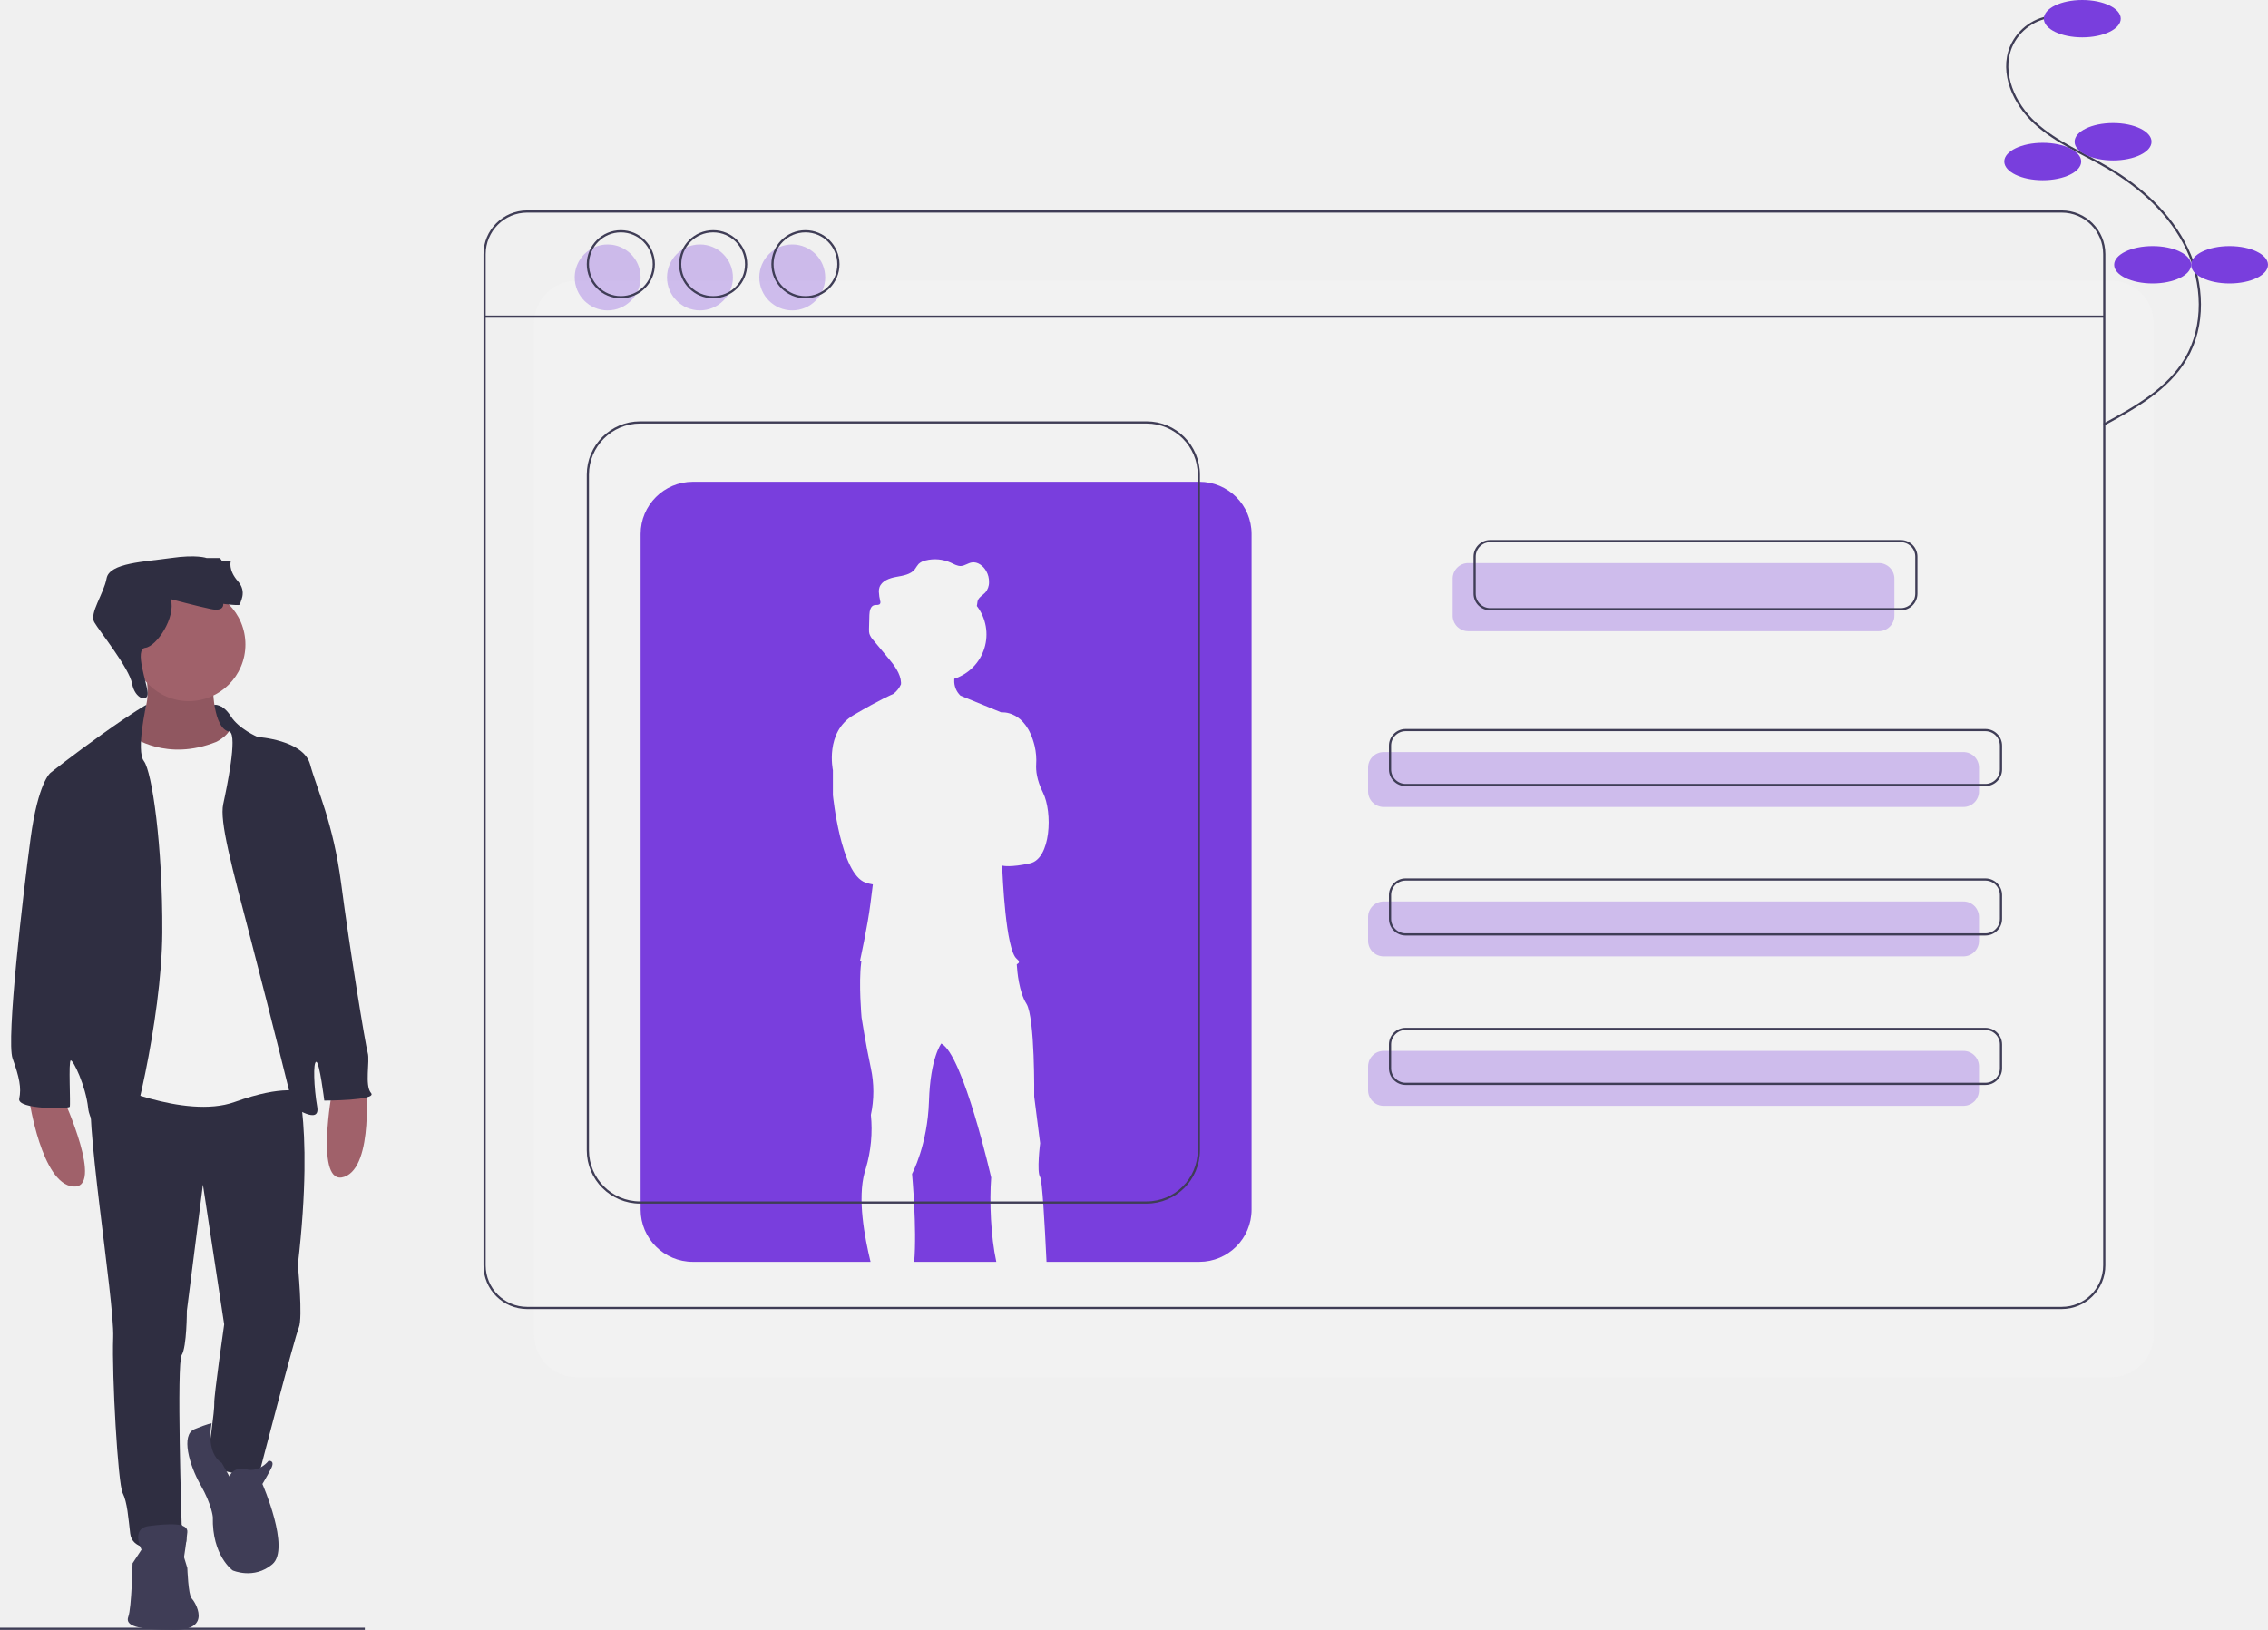
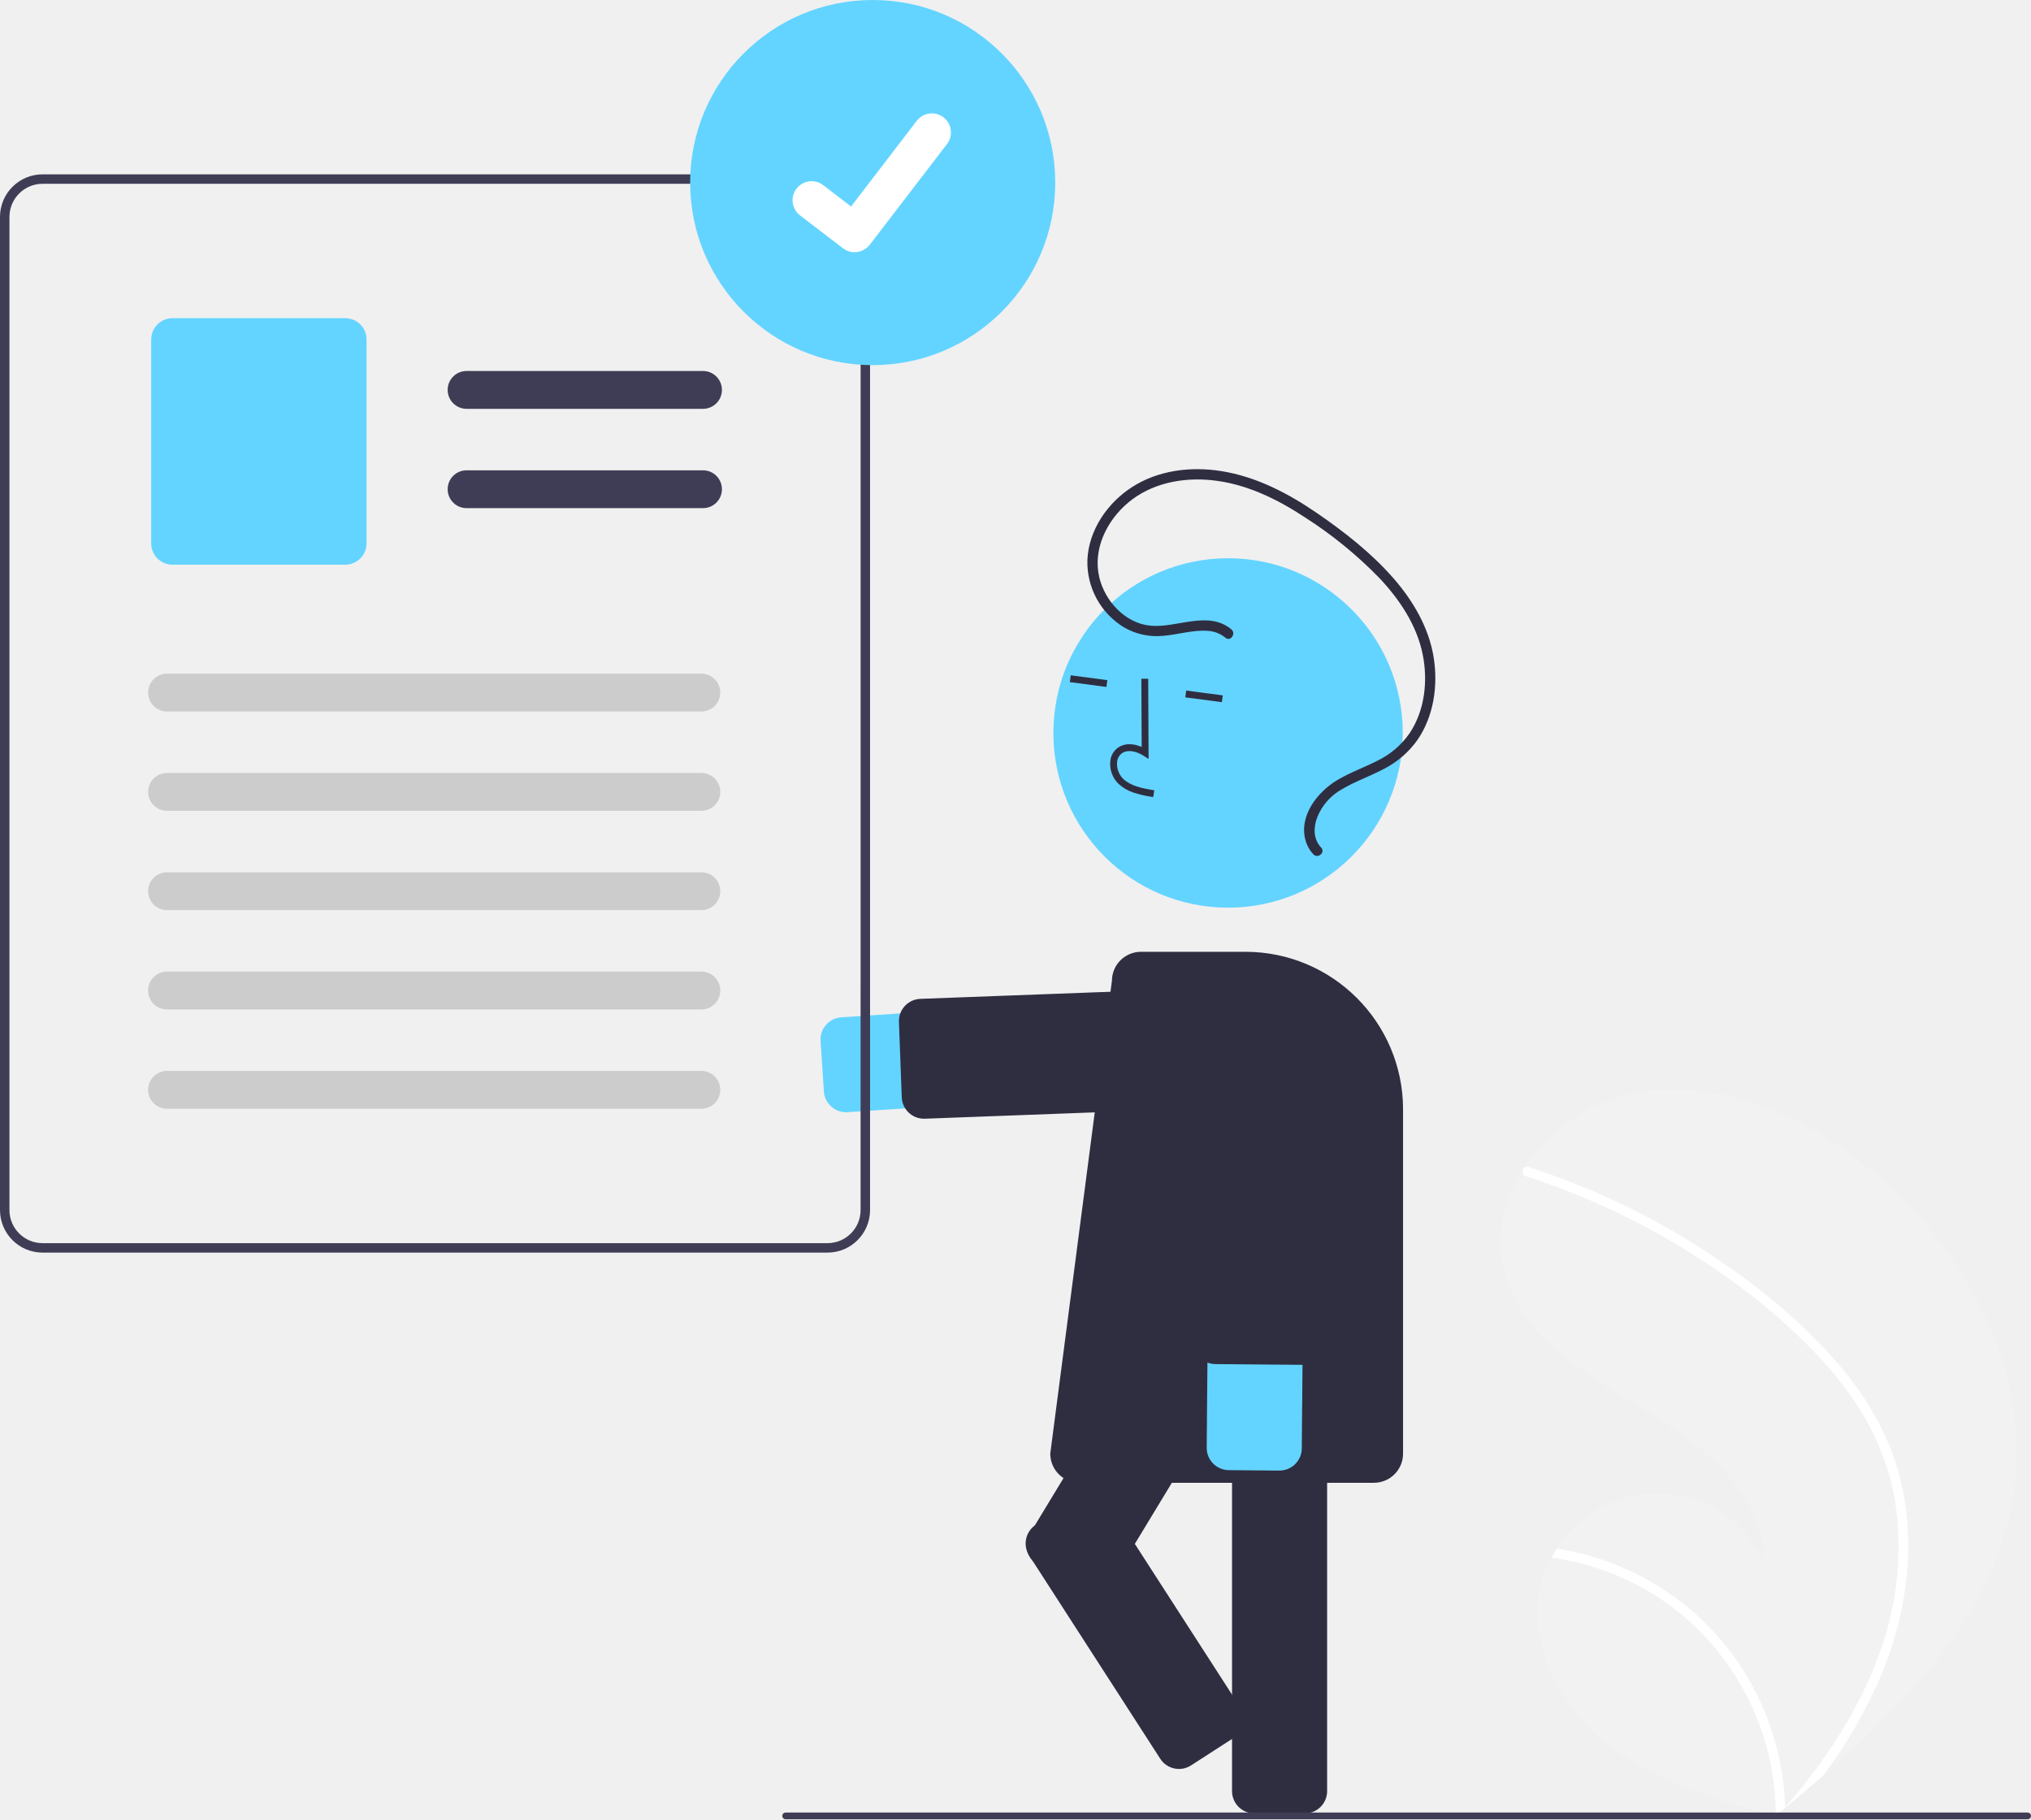
- <svg xmlns="http://www.w3.org/2000/svg" id="fe80fb2b-bcaf-407e-919b-306adc32f78b" data-name="Layer 1" width="1032" height="741.753" viewBox="0 0 1032 741.753">
-   <line y1="741.253" x2="166" y2="741.253" fill="none" stroke="#3f3d56" stroke-miterlimit="10" />
-   <rect x="243" y="127.753" width="737" height="499" rx="19.398" fill="#f2f2f2" />
-   <rect x="220.5" y="96.253" width="737" height="499" rx="19.398" fill="none" stroke="#3f3d56" stroke-miterlimit="10" />
-   <line x1="220.5" y1="144.093" x2="957.5" y2="144.093" fill="none" stroke="#3f3d56" stroke-miterlimit="10" />
-   <rect x="661" y="256.253" width="201" height="31" rx="7.093" fill="#793edd" opacity="0.3" />
-   <rect x="622.5" y="342.253" width="278" height="25" rx="7.093" fill="#793edd" opacity="0.3" />
-   <rect x="622.5" y="410.253" width="278" height="25" rx="7.093" fill="#793edd" opacity="0.3" />
-   <rect x="622.5" y="478.253" width="278" height="25" rx="7.093" fill="#793edd" opacity="0.3" />
-   <rect x="671" y="246.253" width="201" height="31" rx="7.093" fill="none" stroke="#3f3d56" stroke-miterlimit="10" />
-   <rect x="632.5" y="332.253" width="278" height="25" rx="7.093" fill="none" stroke="#3f3d56" stroke-miterlimit="10" />
-   <rect x="632.5" y="400.253" width="278" height="25" rx="7.093" fill="none" stroke="#3f3d56" stroke-miterlimit="10" />
-   <rect x="632.5" y="468.253" width="278" height="25" rx="7.093" fill="none" stroke="#3f3d56" stroke-miterlimit="10" />
-   <circle cx="276.5" cy="126.253" r="15" fill="#793edd" opacity="0.3" />
-   <circle cx="318.5" cy="126.253" r="15" fill="#793edd" opacity="0.3" />
-   <circle cx="360.5" cy="126.253" r="15" fill="#793edd" opacity="0.3" />
-   <circle cx="282.5" cy="120.253" r="15" fill="none" stroke="#3f3d56" stroke-miterlimit="10" />
-   <circle cx="324.5" cy="120.253" r="15" fill="none" stroke="#3f3d56" stroke-miterlimit="10" />
-   <circle cx="366.5" cy="120.253" r="15" fill="none" stroke="#3f3d56" stroke-miterlimit="10" />
-   <path d="M537.854,653.379c-2.511-11.568-3.177-27.369-2.333-38.36,0,0-12.698-55.786-22.69-60.991l-.003.003c-.153.197-5.002,6.554-5.617,26.224-.625,19.983-7.7,33.097-7.7,33.097s2.29,24.908.98,40.028Z" transform="translate(-84.5 -79.12639)" fill="#793edd" />
-   <path d="M630.228,298.379H399.772A23.772,23.772,0,0,0,376,322.151V629.607a23.772,23.772,0,0,0,23.772,23.772h80.855c-2.7-11.199-6.057-28.691-2.657-40.852l-.002-.008.002.005c.159-.568.327-1.127.516-1.67a63.497,63.497,0,0,0,2.292-24.354,50.609,50.609,0,0,0,0-21.232c-2.498-11.656-4.246-23.105-4.246-23.105s-1.377-15.402-.175-24.844c.027-.207.058-.404.087-.605-.424-.097-.662-.152-.662-.152s3.539-16.028,4.788-26.227c.295-2.408.683-5.46,1.103-8.715a20.94,20.94,0,0,1-3.393-.86c-11.24-3.955-14.779-39.758-14.779-39.758V429.656s-3.747-17.381,9.367-25.083c12.628-7.416,17.67-9.446,18.026-9.586.096-.069.19-.131.288-.207a11.061,11.061,0,0,0,3.29-4.234q.026-.429.012-.852c-.213-4.067-3.044-7.765-5.73-10.992q-3.437-4.129-6.873-8.257a8.072,8.072,0,0,1-1.77-2.865,6.604,6.604,0,0,1-.187-1.804q-.003-.337.004-.673.056-3.078.167-6.155c.064-1.792.516-4.054,2.271-4.422.913-.192,2.121.142,2.604-.656a1.565,1.565,0,0,0,.117-1.061c-.006.027-.007.054-.015.081-.006-.033-.012-.067-.018-.1a22.437,22.437,0,0,1-.651-4.386,5.842,5.842,0,0,1,.282-1.97c1.017-2.975,4.518-4.196,7.611-4.757,3.094-.561,6.567-1.044,8.508-3.517a26.951,26.951,0,0,1,1.689-2.374,6.63,6.63,0,0,1,3.166-1.597,17.498,17.498,0,0,1,11.506,1.021c1.496.683,3,1.602,4.641,1.498,1.705-.108,3.162-1.308,4.845-1.6,2.719-.472,5.319,1.566,6.659,3.978a9.851,9.851,0,0,1,1.233,5.023,6.912,6.912,0,0,1-1.764,4.741c-1.17,1.241-2.916,2.094-3.402,3.73-.198.666-.152,1.383-.327,2.055-.022.084-.057.162-.086.244.032.042.067.081.099.123a21.231,21.231,0,0,1-10.332,33.019c-.008.211-.016.421-.015.633a9.173,9.173,0,0,0,2.84,7.065l18.547,7.606s11.166-1.353,15.195,15.31a28.826,28.826,0,0,1,.69,8.457c-.146,2.513.195,6.936,3.057,12.66,4.579,9.159,3.539,30.182-5.828,32.264-8.872,1.972-12.324,1.143-12.664,1.05l-.02.368c.146,3.945,1.55,37.969,6.648,42.086,1.41,1.138,1.14,1.908-.016,2.426l.003.003s.009.219.031.612c.153,2.488.94,11.965,4.353,17.357,3.956,6.245,3.541,42.257,3.541,42.257l2.704,21.232s-1.664,13.114,0,15.402c.946,1.298,2.091,21.404,2.905,38.57h69.53A23.772,23.772,0,0,0,654,629.607V322.151A23.772,23.772,0,0,0,630.228,298.379Z" transform="translate(-84.5 -79.12639)" fill="#793edd" />
-   <rect x="267.5" y="192.253" width="278" height="355" rx="23.772" fill="none" stroke="#3f3d56" stroke-miterlimit="10" />
-   <path d="M185.324,400.757S176,398,174,401s2.727,24.748,2.727,24.748l20.546,1.249-7.17-18.107Z" transform="translate(-84.5 -79.12639)" fill="#2f2e41" />
-   <path d="M113.444,579.347s18.695,41.042,4.298,39.753-19.984-39.753-19.984-39.753Z" transform="translate(-84.5 -79.12639)" fill="#a0616a" />
-   <path d="M235.711,575.071s-8.201,44.348,5.455,39.611,9.764-43.409,9.764-43.409Z" transform="translate(-84.5 -79.12639)" fill="#a0616a" />
-   <path d="M181.347,390.466s-.215,20.629,7.736,21.703-4.513,12.033-4.513,12.033l-14.182,2.793L149.974,425.492l-9.025-11.604s15.901-7.521,9.025-30.943Z" transform="translate(-84.5 -79.12639)" fill="#a0616a" />
-   <path d="M181.347,390.466s-.215,20.629,7.736,21.703-4.513,12.033-4.513,12.033l-14.182,2.793L149.974,425.492l-9.025-11.604s15.901-7.521,9.025-30.943Z" transform="translate(-84.5 -79.12639)" opacity="0.1" />
-   <path d="M217.876,564.95s10.099,21.703,2.149,89.82c0,0,2.364,24.067.43,28.579s-17.835,65.754-17.835,65.754-20.414,4.513-23.207-9.025c0,0,2.793-19.339,2.579-22.348s4.513-35.885,4.513-35.885l-9.67-63.605-7.306,57.373s0,16.546-2.364,20.199,0,77.142,0,77.142,6.661,11.174-3.438,11.389-19.124-.215-19.984-7.306-1.289-14.182-3.438-18.48-4.942-53.505-4.298-70.696-14.182-105.507-9.455-114.747S217.876,564.95,217.876,564.95Z" transform="translate(-84.5 -79.12639)" fill="#2f2e41" />
-   <circle cx="85.888" cy="293.29" r="25.786" fill="#a0616a" />
-   <path d="M144.602,414.318s15.686,11.604,38.464,2.364c0,0,7.521-3.653,6.876-9.24s15.686,44.91,15.686,44.91l16.546,87.886-.86,35.885s-7.306-3.653-30.083,4.513-59.952-9.24-59.952-9.24l1.289-92.184,1.289-53.72,3.438-11.818S139.015,410.45,144.602,414.318Z" transform="translate(-84.5 -79.12639)" fill="#f2f2f2" />
-   <path d="M182.063,399.893s3.796-.617,7.449,5.185,12.248,9.455,12.248,9.455,20.843,1.289,23.852,12.463,10.529,26.43,14.182,54.58,10.959,73.06,12.033,76.713-1.504,14.827,1.504,18.265-21.273,3.438-21.273,3.438-2.149-17.62-3.653-17.62-1.074,11.818.43,20.414-10.959,0-10.959,0-9.67-39.323-18.91-74.779S184.355,452.997,186.074,445.046s6.446-30.728,3.008-32.877S182.063,399.893,182.063,399.893Z" transform="translate(-84.5 -79.12639)" fill="#2f2e41" />
-   <path d="M151.076,399.874s-5.614,3.055-19.796,13.155-23.852,17.835-23.852,17.835-5.587,4.298-9.025,29.868S87.229,552.487,90.237,560.867s4.083,13.323,3.008,18.265,22.563,4.727,22.992,3.653-.645-20.629.43-21.058,6.876,11.604,7.951,21.703,13.538,18.05,16.331,18.05,17.191-58.233,17.405-97.986-4.727-73.275-8.38-78.002S151.076,399.874,151.076,399.874Z" transform="translate(-84.5 -79.12639)" fill="#2f2e41" />
-   <path d="M188.867,751.037s1.719-4.727,7.736-3.223,10.099-3.868,10.099-3.868,3.223-.43,1.074,3.653-3.868,6.876-3.868,6.876,12.893,29.439,4.513,36.53-18.05,2.793-18.05,2.793-9.455-6.661-9.025-24.282c0,0-.43-5.587-5.587-14.612s-9.025-22.777-2.793-25.356,7.835-2.674,7.835-2.674-2.916,13.337,4.616,17.998Z" transform="translate(-84.5 -79.12639)" fill="#3f3d56" />
-   <path d="M148.9,784.344s-5.157-9.67,3.438-10.744,17.835-1.719,17.405,2.793-1.504,11.389-1.504,11.389l1.504,4.942s.43,12.248,1.934,13.752,9.67,14.397-7.736,14.397-22.563-1.934-21.058-6.017,1.934-24.282,1.934-24.282Z" transform="translate(-84.5 -79.12639)" fill="#3f3d56" />
-   <path d="M162.222,351.788s12.033,3.223,18.265,4.513,5.587-2.364,5.587-2.364,8.165,1.074,7.736.215,3.438-5.372-1.074-10.529-3.223-9.025-3.223-9.025h-3.868l-1.074-1.504h-6.017s-4.513-1.719-16.331,0-27.935,2.149-29.224,9.24-7.951,15.901-5.587,19.984,15.901,20.843,17.191,27.935,7.309,8.667,7.093,4.226-6.233-19.912-1.076-20.557S164.586,360.168,162.222,351.788Z" transform="translate(-84.5 -79.12639)" fill="#2f2e41" />
-   <path d="M1019.381,86.584a22.982,22.982,0,0,0-19.81,13.851c-4.954,11.974,1.424,26.039,10.999,34.77s21.874,13.722,33.048,20.282c15.01,8.811,28.497,21.043,36.007,36.744s8.309,35.15-.519,50.15c-8.194,13.922-23.093,22.255-37.302,29.94" transform="translate(-84.5 -79.12639)" fill="none" stroke="#3f3d56" stroke-miterlimit="10" />
-   <ellipse cx="947.5" cy="8.5" rx="17.5" ry="8.5" fill="#793edd" />
-   <ellipse cx="961.5" cy="64.5" rx="17.5" ry="8.5" fill="#793edd" />
-   <ellipse cx="929.5" cy="73.5" rx="17.5" ry="8.5" fill="#793edd" />
-   <ellipse cx="979.5" cy="120.5" rx="17.5" ry="8.5" fill="#793edd" />
-   <ellipse cx="1014.5" cy="120.5" rx="17.5" ry="8.5" fill="#793edd" />
+ <svg xmlns="http://www.w3.org/2000/svg" id="ed87c231-0a5e-4106-ab1d-a76c85fd660b" data-name="Layer 1" width="601.798" height="539" viewBox="0 0 601.798 539">
+   <path d="M895.568,624.143c-5.474,33.682-30.138,59.763-56.395,82.555q-5.499,4.774-11.025,9.363c-.026.015-.05.044-.076.059-.177.146-.355.293-.519.439-.76.63-1.521,1.261-2.275,1.884l.473.148,1.474.453c-.506-.139-1.005-.271-1.511-.41-.151-.043-.308-.079-.458-.122-17.409-4.703-35.172-9.863-49.404-20.88-14.765-11.442-24.934-30.949-19.841-48.922a32.912,32.912,0,0,1,2.775-6.776c.48-.899,1.009-1.768,1.566-2.626a35.277,35.277,0,0,1,61.435,3.418c-.248-19.804-18.337-34.245-35.304-44.465-16.972-10.214-36.189-21.248-41.525-40.331-2.975-10.617-.472-21.552,5.369-30.791.181-.281.363-.562.551-.837a51.483,51.483,0,0,1,30.737-21.572c23.503-5.332,48.135,4.489,67.413,18.96C880.055,546.972,901.79,585.847,895.568,624.143Z" transform="translate(-299.1011 -180.5)" fill="#f2f2f2" />
+   <path d="M845.717,586.935a87.518,87.518,0,0,1,13.168,21.71,75.993,75.993,0,0,1,5.285,21.971c1.428,15.501-1.513,31.17-7.377,45.515A140.132,140.132,0,0,1,839.173,706.698q-5.499,4.774-11.025,9.363c-.026.015-.05.044-.076.059-.177.146-.355.293-.519.439-.76.63-1.521,1.261-2.275,1.884l.473.148,1.474.453c-.506-.139-1.005-.271-1.511-.41-.151-.043-.308-.079-.458-.122a77.462,77.462,0,0,0-32.564-63.265,78.126,78.126,0,0,0-33.906-13.313c.48-.899,1.009-1.768,1.566-2.626a81.002,81.002,0,0,1,13.878,3.429,79.369,79.369,0,0,1,39.756,30.072,81.146,81.146,0,0,1,14.082,43.157c.608-.7,1.215-1.414,1.803-2.119,11.205-13.279,20.79-28.128,26.503-44.622a90.58,90.58,0,0,0,4.307-43.682c-2.55-15.999-10.742-30.118-21.571-41.965-11.599-12.678-25.526-23.455-40.101-32.49a215.444,215.444,0,0,0-47.671-22.069,1.549,1.549,0,0,1-1.011-1.881,1.318,1.318,0,0,1,.551-.837,1.147,1.147,0,0,1,.994-.077c2.066.666,4.12,1.346,6.163,2.068a217.889,217.889,0,0,1,48.237,24.115C820.775,562.043,834.7,573.37,845.717,586.935Z" transform="translate(-299.1011 -180.5)" fill="#fff" />
+   <path d="M549.794,510.018a6.597,6.597,0,0,1-6.573-6.166l-.979-14.948a6.597,6.597,0,0,1,6.152-7.014l117.111-7.67a14.087,14.087,0,1,1,1.841,28.115l-117.111,7.669Q550.014,510.018,549.794,510.018Z" transform="translate(-299.1011 -180.5)" fill="#63d4ff" />
+   <path d="M572.886,511.946a6.606,6.606,0,0,1-6.59-6.351l-.835-22.327a6.597,6.597,0,0,1,6.346-6.838l96.304-3.599a6.597,6.597,0,0,1,6.839,6.346l.835,22.327a6.597,6.597,0,0,1-6.346,6.838l-96.304,3.599C573.052,511.944,572.969,511.946,572.886,511.946Z" transform="translate(-299.1011 -180.5)" fill="#2f2e41" />
+   <path d="M685.739,717.756H670.759a6.605,6.605,0,0,1-6.597-6.597V586.307a6.605,6.605,0,0,1,6.597-6.597H685.739a6.605,6.605,0,0,1,6.597,6.597V711.159A6.605,6.605,0,0,1,685.739,717.756Z" transform="translate(-299.1011 -180.5)" fill="#2f2e41" />
+   <path d="M619.248,651.761l-12.81-7.765a6.605,6.605,0,0,1-2.222-9.061l64.717-106.77a6.605,6.605,0,0,1,9.061-2.222l12.81,7.765a6.605,6.605,0,0,1,2.222,9.061l-64.717,106.77A6.605,6.605,0,0,1,619.248,651.761Z" transform="translate(-299.1011 -180.5)" fill="#2f2e41" />
+   <circle cx="363.886" cy="217.151" r="51.762" fill="#63d4ff" />
+   <path d="M634.969,415.325a12.276,12.276,0,0,1-4.483-2.631,8.255,8.255,0,0,1-2.413-6.535,5.553,5.553,0,0,1,2.469-4.274c1.851-1.187,4.327-1.191,6.847-.08l-.095-20.207,2.03-.01.112,23.756-1.564-.984c-1.814-1.139-4.404-1.941-6.234-.766a3.566,3.566,0,0,0-1.544,2.76,6.238,6.238,0,0,0,1.794,4.873c2.241,2.141,5.512,2.811,9.241,3.409l-.322,2.004A33.456,33.456,0,0,1,634.969,415.325Z" transform="translate(-299.1011 -180.5)" fill="#2f2e41" />
+   <rect x="620.641" y="376.831" width="2.03" height="10.933" transform="translate(-137.8442 768.0484) rotate(-82.4768)" fill="#2f2e41" />
+   <rect x="654.852" y="381.348" width="2.03" height="10.933" transform="translate(-112.5903 805.8905) rotate(-82.4768)" fill="#2f2e41" />
+   <path d="M706.209,619.805H618.924a8.637,8.637,0,0,1-8.627-8.627l18.273-140.127a8.617,8.617,0,0,1,8.623-8.562h30.976a46.72,46.72,0,0,1,46.667,46.667V611.178A8.637,8.637,0,0,1,706.209,619.805Z" transform="translate(-299.1011 -180.5)" fill="#2f2e41" />
+   <path d="M684.229,612.335a6.608,6.608,0,0,1-6.057,3.854l-14.98-.13a6.597,6.597,0,0,1-6.539-6.654l1.018-117.358a14.087,14.087,0,1,1,28.173.244l-1.017,117.358A6.56,6.56,0,0,1,684.229,612.335Z" transform="translate(-299.1011 -180.5)" fill="#63d4ff" />
+   <path d="M690.847,581.005a6.607,6.607,0,0,1-6.057,3.854l-25.586-.222a6.605,6.605,0,0,1-6.539-6.654l.836-96.368a6.597,6.597,0,0,1,6.654-6.54l25.586.222a6.597,6.597,0,0,1,6.539,6.654l-.835,96.368A6.568,6.568,0,0,1,690.847,581.005Z" transform="translate(-299.1011 -180.5)" fill="#2f2e41" />
+   <path d="M663.955,366.951c-6.92-5.726-16.169-.31-23.994-1.079-7.486-.735-13.512-7.324-15.154-14.413-1.916-8.271,2.237-16.673,8.492-21.972,6.851-5.803,16.049-7.607,24.814-6.724,10.046,1.012,19.302,5.51,27.635,11.005a123.671,123.671,0,0,1,22.108,18.024c5.958,6.335,11.049,13.923,12.793,22.567,1.585,7.855.655,16.61-3.878,23.376a24.567,24.567,0,0,1-9.464,8.103c-3.958,2.038-8.194,3.521-12.022,5.813-5.789,3.465-11.346,10.528-9.375,17.731a9.939,9.939,0,0,0,2.34,4.209c1.337,1.429,3.663-.537,2.322-1.97-2.355-2.516-2.329-5.933-1.158-9.013a16.515,16.515,0,0,1,7.187-8.211c4.008-2.394,8.454-3.909,12.567-6.098a27.426,27.426,0,0,0,9.899-8.526c4.839-7.002,6.155-16.02,4.87-24.314-1.391-8.976-6.17-17.066-12.096-23.809-6.45-7.338-14.318-13.504-22.341-19.025-8.609-5.924-18.091-10.89-28.51-12.554-9.032-1.442-18.769-.264-26.547,4.791-7.26,4.718-12.744,12.702-13.138,21.513a22.568,22.568,0,0,0,10.914,20.036,19.386,19.386,0,0,0,11.629,2.462c4.319-.359,8.623-1.765,12.982-1.48a9.074,9.074,0,0,1,5.387,2.058c1.512,1.251,3.238-1.26,1.738-2.501Z" transform="translate(-299.1011 -180.5)" fill="#2f2e41" />
+   <path d="M603.09,636.738q.028-.172.065-.343a6.552,6.552,0,0,1,2.873-4.152l12.588-8.12a6.605,6.605,0,0,1,9.12,1.968l38.833,60.206a6.598,6.598,0,0,1-1.968,9.12l-12.589,8.12a6.605,6.605,0,0,1-9.12-1.968l-38.833-60.206A6.55,6.55,0,0,1,603.09,636.738Z" transform="translate(-299.1011 -180.5)" fill="#2f2e41" />
+   <path id="a8ac6166-3ec4-44bd-a940-12ae5b8b67a0" data-name="Path 336" d="M555.944,239.95a12.742,12.742,0,0,0-11.652-7.796h-232.583a12.615,12.615,0,0,0-12.608,12.608V539.001a12.615,12.615,0,0,0,12.608,12.608H544.3a12.625,12.625,0,0,0,12.608-12.608V244.761a12.382,12.382,0,0,0-.956-4.812ZM554.1,539.001a9.82,9.82,0,0,1-9.808,9.808H311.709a9.81,9.81,0,0,1-9.808-9.806V244.763a9.821,9.821,0,0,1,9.808-9.808H544.3a9.857,9.857,0,0,1,9.104,6.17,10.872,10.872,0,0,1,.369,1.107,9.725,9.725,0,0,1,.335,2.532Z" transform="translate(-299.1011 -180.5)" fill="#3f3d56" />
+   <path id="a2e3fa0b-f178-421f-a74c-d97ebf543334" data-name="Path 337" d="M507.407,301.623H437.35a5.605,5.605,0,1,1,0-11.21h70.057a5.605,5.605,0,1,1,0,11.21Z" transform="translate(-299.1011 -180.5)" fill="#3f3d56" />
+   <path id="b8b248e7-1a59-4f26-9a1f-f08ba006a4a5" data-name="Path 338" d="M507.407,331.047H437.35a5.605,5.605,0,1,1,0-11.21h70.057a5.605,5.605,0,1,1,0,11.21Z" transform="translate(-299.1011 -180.5)" fill="#3f3d56" />
+   <path id="bda578db-f3c3-41a7-b056-20e03a5846b5" data-name="Path 339" d="M401.404,347.801H350.206a6.312,6.312,0,0,1-6.306-6.306V281.078a6.312,6.312,0,0,1,6.306-6.306h51.198a6.312,6.312,0,0,1,6.306,6.306v60.417A6.312,6.312,0,0,1,401.404,347.801Z" transform="translate(-299.1011 -180.5)" fill="#63d4ff" />
+   <path id="f14e980f-453d-4106-8f6f-6df09975b283" data-name="Path 340" d="M506.921,391.296H348.592a5.605,5.605,0,0,1,0-11.21H506.921a5.605,5.605,0,1,1,0,11.21Z" transform="translate(-299.1011 -180.5)" fill="#ccc" />
+   <path id="a41c7d3f-1ab8-4fa8-8fe0-c7e1addd1852" data-name="Path 341" d="M506.921,420.72H348.592a5.605,5.605,0,0,1,0-11.21H506.921a5.605,5.605,0,1,1,0,11.21Z" transform="translate(-299.1011 -180.5)" fill="#ccc" />
+   <path id="edc5b707-0197-4423-9b0e-a0519931be3d" data-name="Path 342" d="M506.921,450.144H348.592a5.605,5.605,0,0,1,0-11.21H506.921a5.605,5.605,0,1,1,0,11.21Z" transform="translate(-299.1011 -180.5)" fill="#ccc" />
+   <path id="fb042130-6ee2-42a1-966d-03aff1c9a355" data-name="Path 343" d="M506.921,479.568H348.592a5.605,5.605,0,0,1,0-11.21H506.921a5.605,5.605,0,1,1,0,11.21Z" transform="translate(-299.1011 -180.5)" fill="#ccc" />
+   <path id="be06b282-4586-4a92-87f7-3b8195752fb5" data-name="Path 344" d="M506.921,508.992H348.592a5.605,5.605,0,0,1,0-11.21H506.921a5.605,5.605,0,1,1,0,11.21Z" transform="translate(-299.1011 -180.5)" fill="#ccc" />
+   <circle id="b1bf23b1-fd72-4a0f-8358-88f260cf5936" data-name="Ellipse 44" cx="258.582" cy="54.09" r="54.09" fill="#63d4ff" />
+   <path id="a3de7fb3-a6ab-4159-b608-3b82343f6a5d" data-name="Path 395" d="M552.323,255.223a5.61,5.61,0,0,1-3.375-1.122l-.06-.045-12.712-9.724a5.649,5.649,0,1,1,6.874-8.966l8.234,6.314L570.74,216.297a5.647,5.647,0,0,1,7.917-1.046l.002.001-.121.168.124-.168a5.653,5.653,0,0,1,1.044,7.918l-22.885,29.843a5.65,5.65,0,0,1-4.493,2.203Z" transform="translate(-299.1011 -180.5)" fill="#fff" />
+   <path d="M899.899,719.5h-368a1,1,0,0,1,0-2h368a1,1,0,1,1,0,2Z" transform="translate(-299.1011 -180.5)" fill="#3f3d56" />
</svg>
